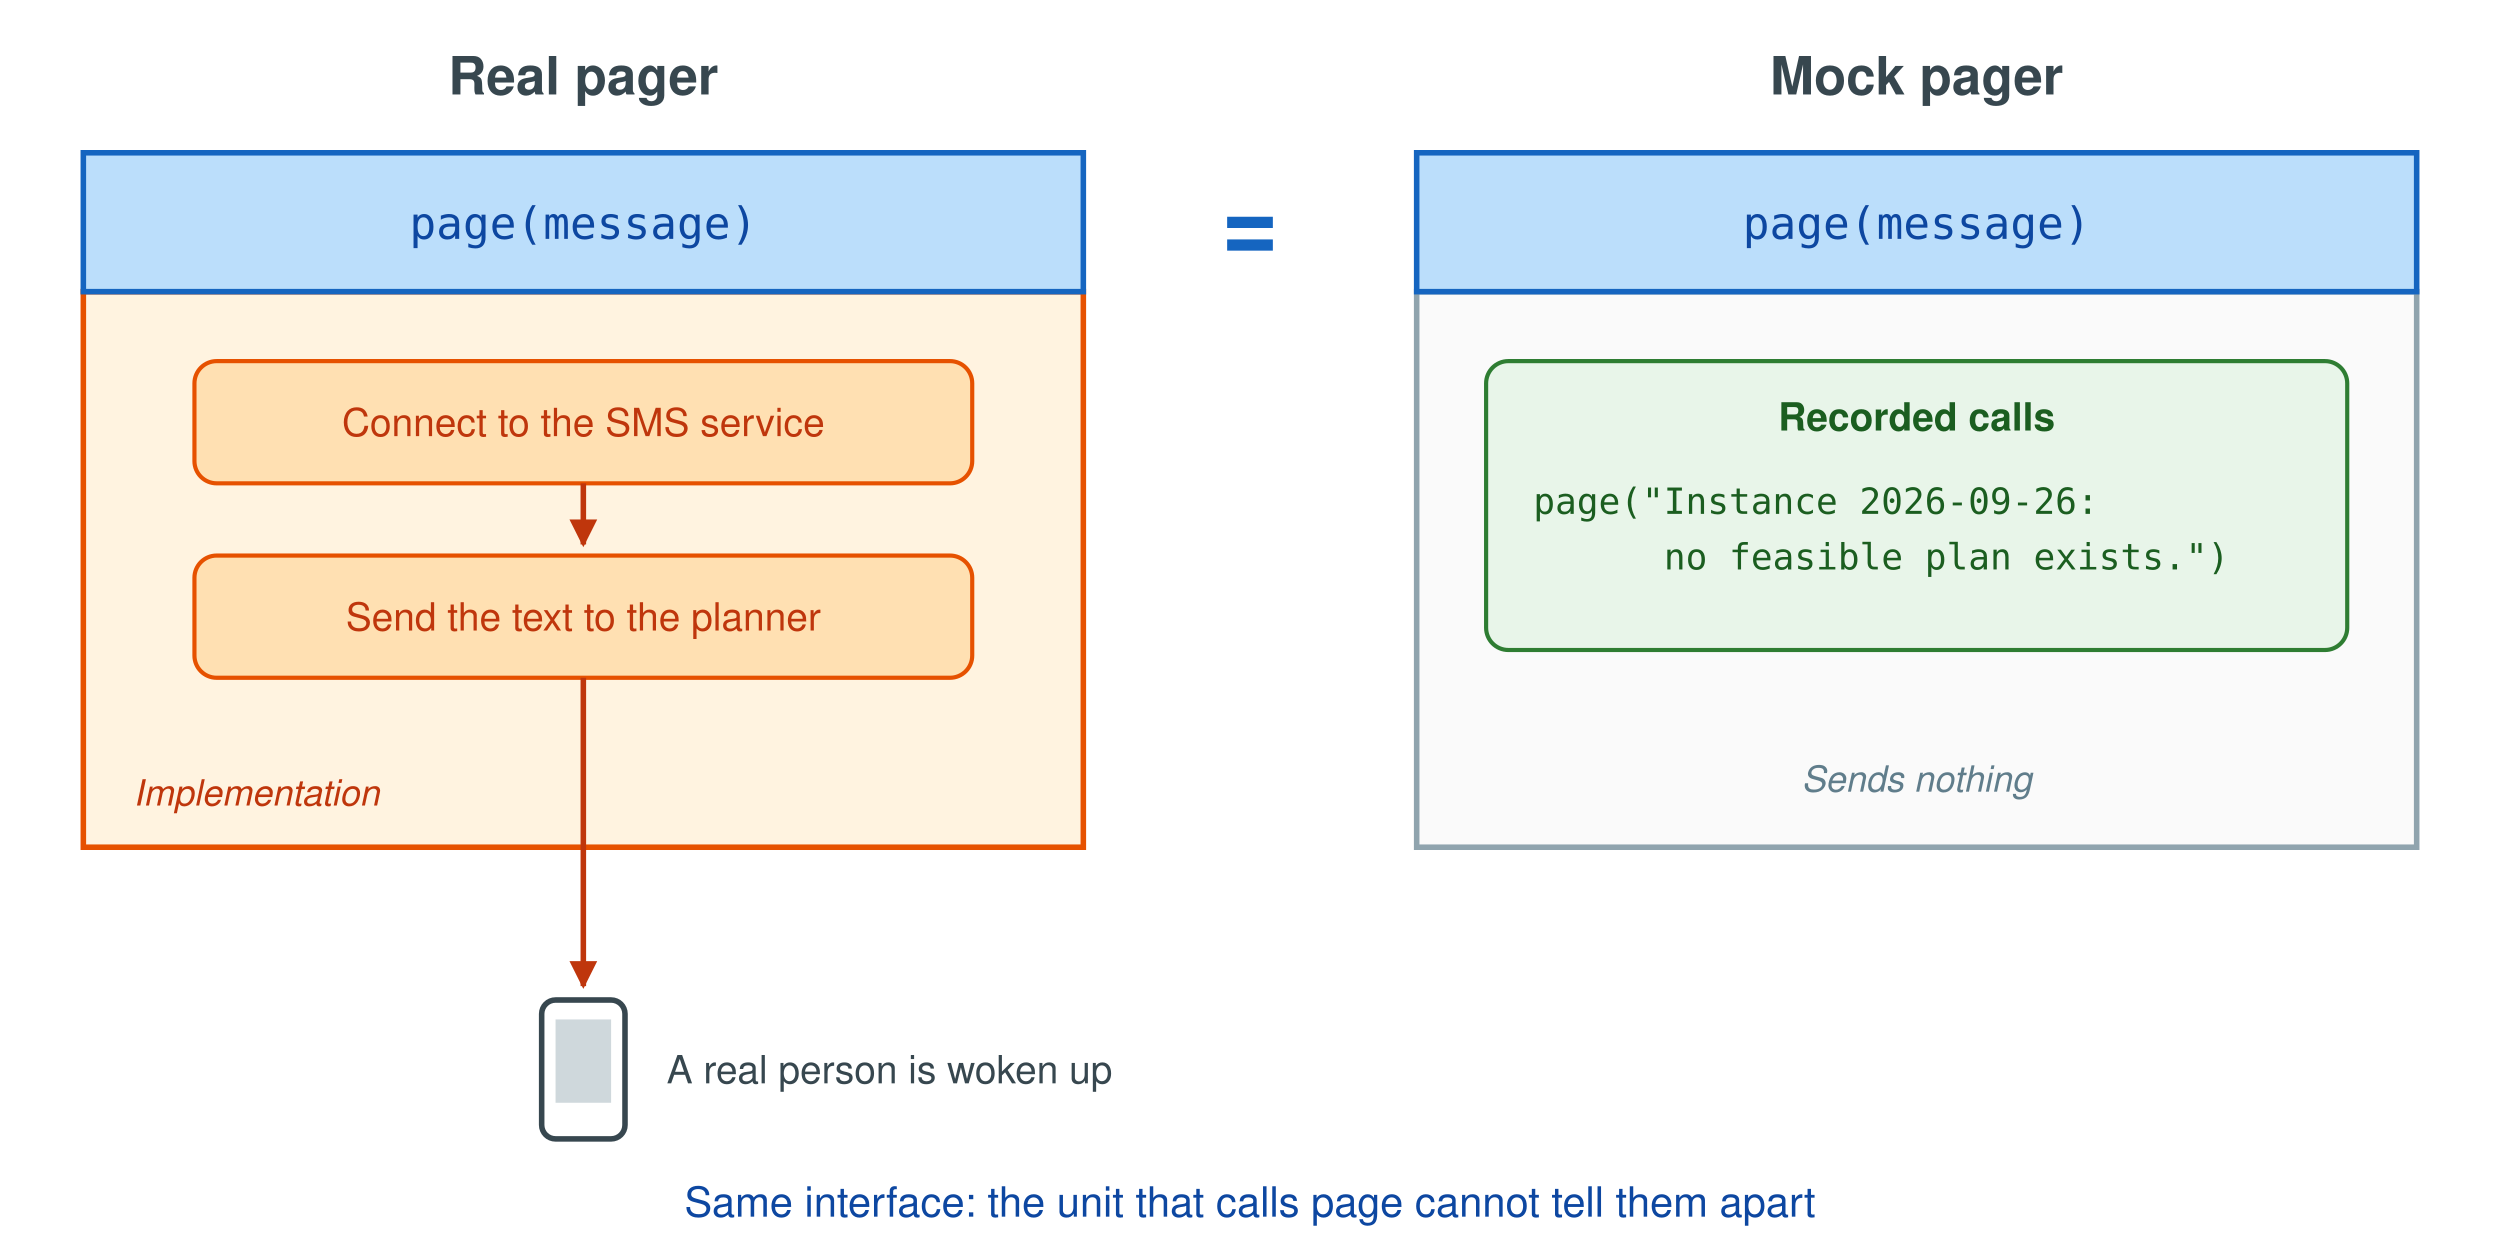
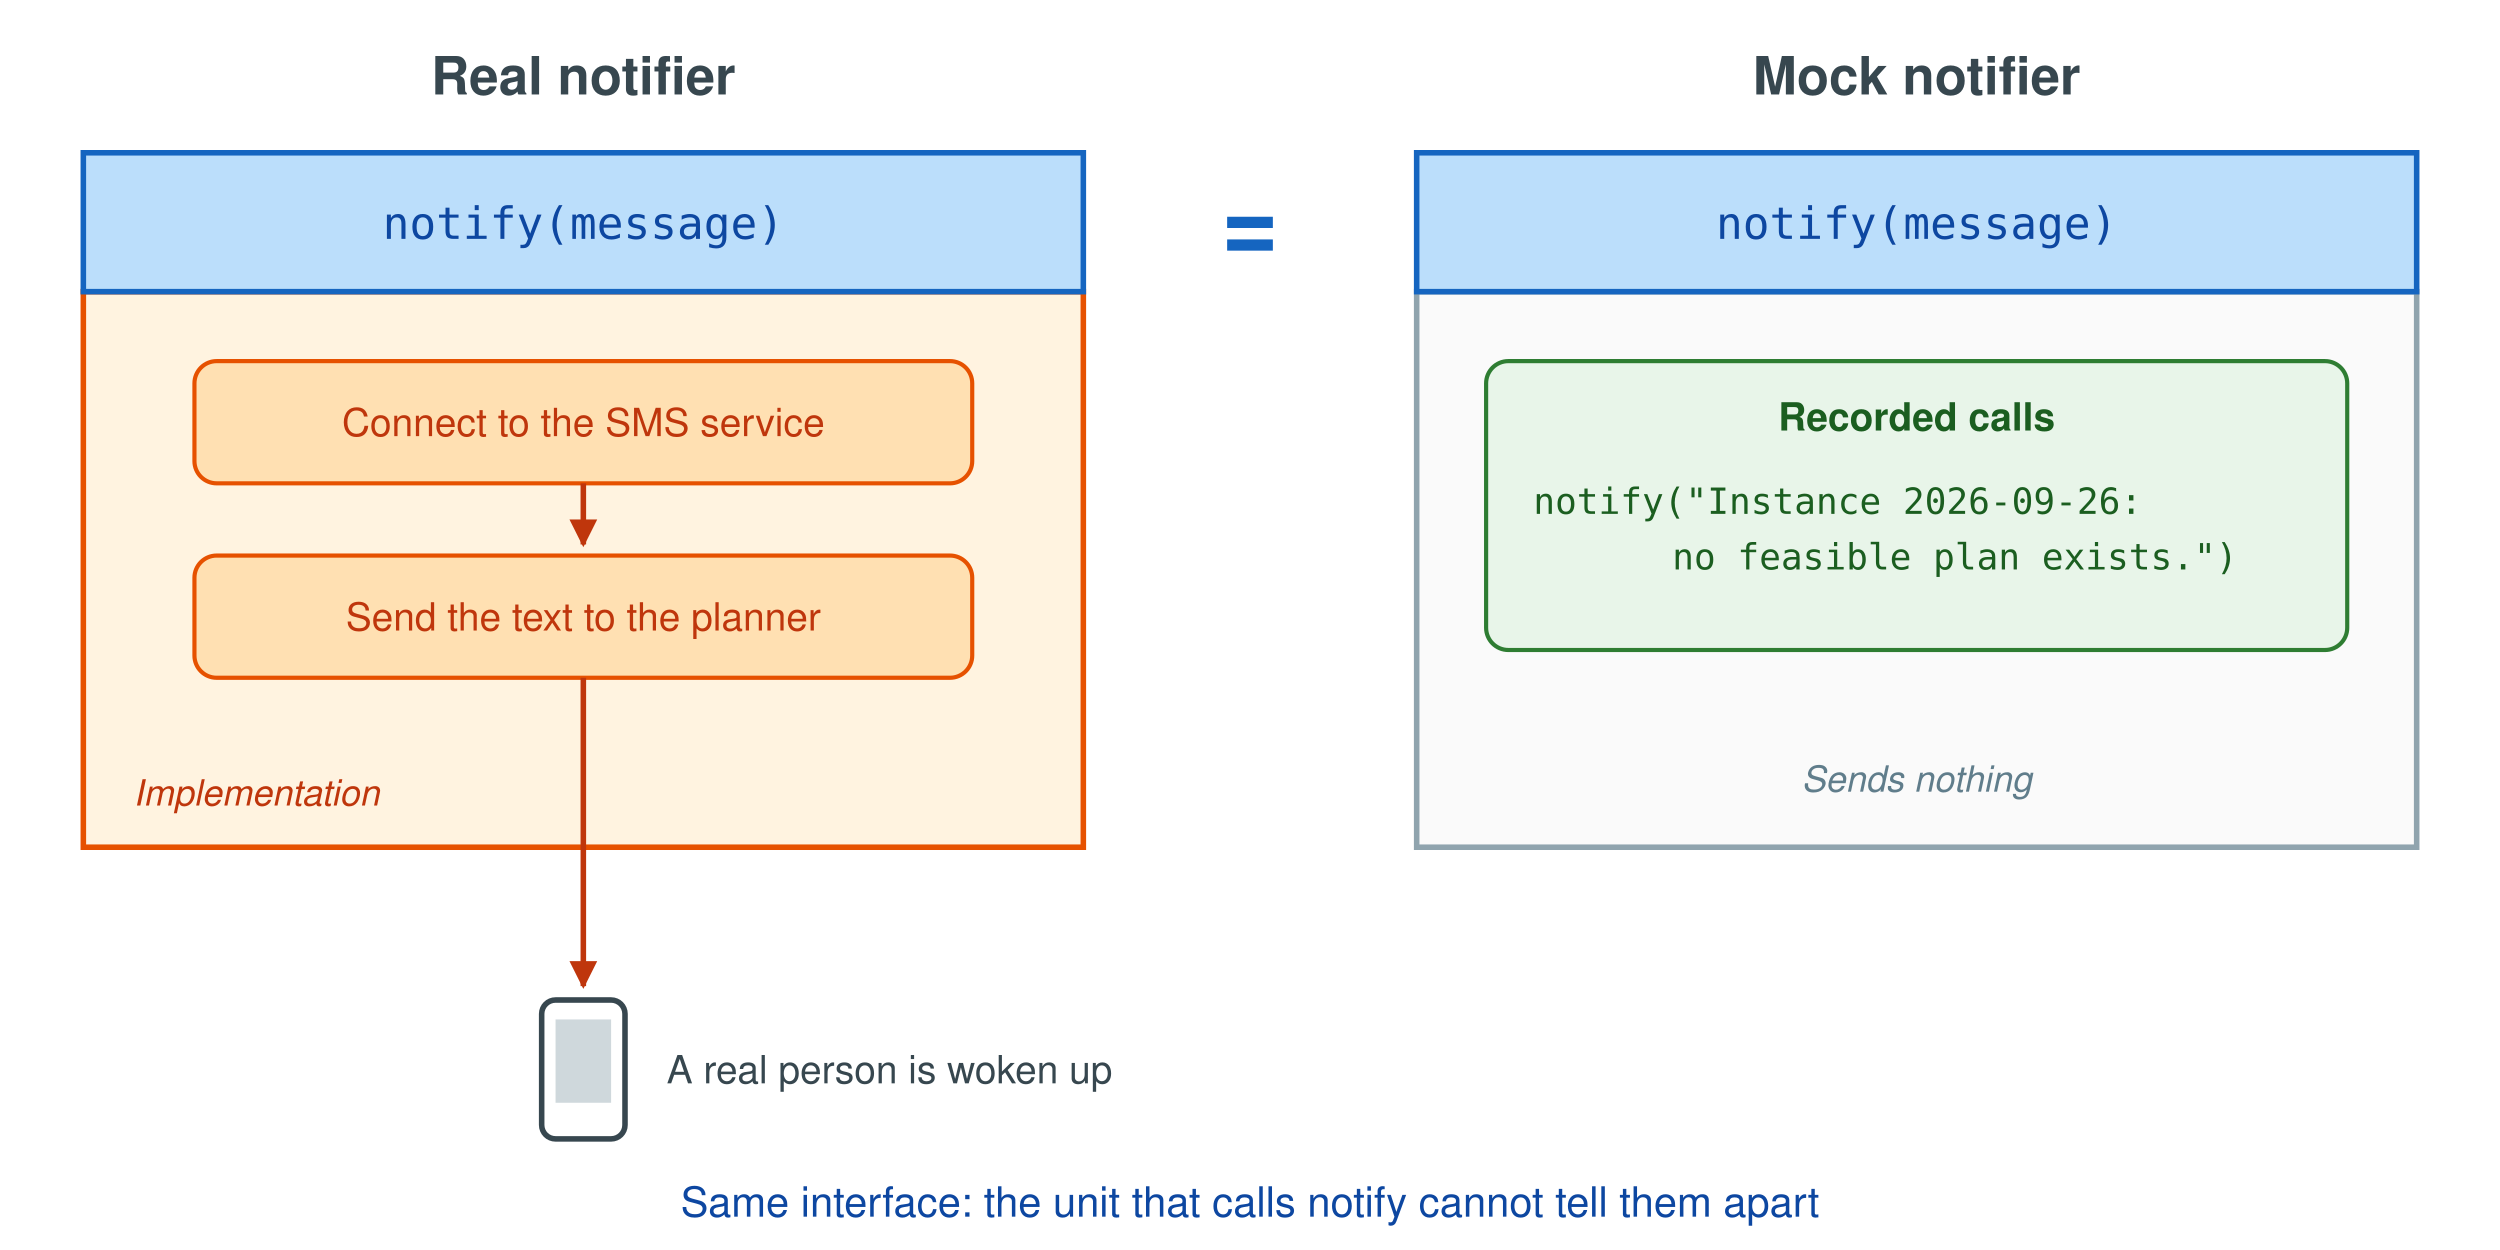
<svg xmlns="http://www.w3.org/2000/svg" viewBox="0 0 900 450" width="900" height="450" font-family="Helvetica, Arial, sans-serif">
  <rect width="900" height="450" fill="#ffffff" />
  <defs>
    <marker id="arrow" markerUnits="userSpaceOnUse" markerWidth="10" markerHeight="10" refX="9" refY="5" orient="auto">
      <path d="M0,0 L10,5 L0,10 z" fill="#bf360c" />
    </marker>
  </defs>
-   <text x="210" y="34" text-anchor="middle" font-size="19" font-weight="bold" fill="#37474f">Real pager</text>
-   <text x="690" y="34" text-anchor="middle" font-size="19" font-weight="bold" fill="#37474f">Mock pager</text>
+   <text x="210" y="34" text-anchor="middle" font-size="19" font-weight="bold" fill="#37474f">Real notifier</text>
+   <text x="690" y="34" text-anchor="middle" font-size="19" font-weight="bold" fill="#37474f">Mock notifier</text>
  <g id="real">
    <rect x="30" y="105" width="360" height="200" fill="#fff3e0" stroke="#e65100" stroke-width="2" />
    <rect x="30" y="55" width="360" height="50" fill="#bbdefb" stroke="#1565c0" stroke-width="2" />
-     <text x="210" y="86" text-anchor="middle" font-family="Consolas, Menlo, monospace" font-size="16" fill="#0d47a1">page(message)</text>
+     <text x="210" y="86" text-anchor="middle" font-family="Consolas, Menlo, monospace" font-size="16" fill="#0d47a1">notify(message)</text>
    <rect x="70" y="130" width="280" height="44" rx="8" fill="#ffe0b2" stroke="#e65100" stroke-width="1.5" />
    <text x="210" y="157" text-anchor="middle" font-size="14" fill="#bf360c">Connect to the SMS service</text>
    <line x1="210" y1="174" x2="210" y2="196" stroke="#bf360c" stroke-width="2" marker-end="url(#arrow)" />
    <rect x="70" y="200" width="280" height="44" rx="8" fill="#ffe0b2" stroke="#e65100" stroke-width="1.5" />
    <text x="210" y="227" text-anchor="middle" font-size="14" fill="#bf360c">Send the text to the planner</text>
    <text x="48" y="290" font-size="13" font-style="italic" fill="#bf360c">Implementation</text>
    <line x1="210" y1="244" x2="210" y2="355" stroke="#bf360c" stroke-width="2" marker-end="url(#arrow)" />
    <rect x="195" y="360" width="30" height="50" rx="5" fill="#ffffff" stroke="#37474f" stroke-width="2" />
    <rect x="200" y="367" width="20" height="30" fill="#cfd8dc" />
    <text x="240" y="390" font-size="14" fill="#37474f">A real person is woken up</text>
  </g>
  <text x="450" y="92" text-anchor="middle" font-size="34" font-weight="bold" fill="#1565c0">=</text>
  <g id="mock">
    <rect x="510" y="105" width="360" height="200" fill="#fafafa" stroke="#90a4ae" stroke-width="2" />
    <rect x="510" y="55" width="360" height="50" fill="#bbdefb" stroke="#1565c0" stroke-width="2" />
-     <text x="690" y="86" text-anchor="middle" font-family="Consolas, Menlo, monospace" font-size="16" fill="#0d47a1">page(message)</text>
+     <text x="690" y="86" text-anchor="middle" font-family="Consolas, Menlo, monospace" font-size="16" fill="#0d47a1">notify(message)</text>
    <rect x="535" y="130" width="310" height="104" rx="8" fill="#e8f5e9" stroke="#2e7d32" stroke-width="1.5" />
    <text x="690" y="155" text-anchor="middle" font-size="14" font-weight="bold" fill="#1b5e20">Recorded calls</text>
-     <text x="552" y="185" font-family="Consolas, Menlo, monospace" font-size="13" fill="#1b5e20">page("Instance 2026-09-26:</text>
-     <text x="599" y="205" font-family="Consolas, Menlo, monospace" font-size="13" fill="#1b5e20">no feasible plan exists.")</text>
+     <text x="552" y="185" font-family="Consolas, Menlo, monospace" font-size="13" fill="#1b5e20">notify("Instance 2026-09-26:</text>
+     <text x="602" y="205" font-family="Consolas, Menlo, monospace" font-size="13" fill="#1b5e20">no feasible plan exists.")</text>
    <text x="690" y="285" text-anchor="middle" font-size="13" font-style="italic" fill="#607d8b">Sends nothing</text>
  </g>
-   <text x="450" y="438" text-anchor="middle" font-size="15" fill="#0d47a1">Same interface: the unit that calls page cannot tell them apart</text>
+   <text x="450" y="438" text-anchor="middle" font-size="15" fill="#0d47a1">Same interface: the unit that calls notify cannot tell them apart</text>
</svg>
